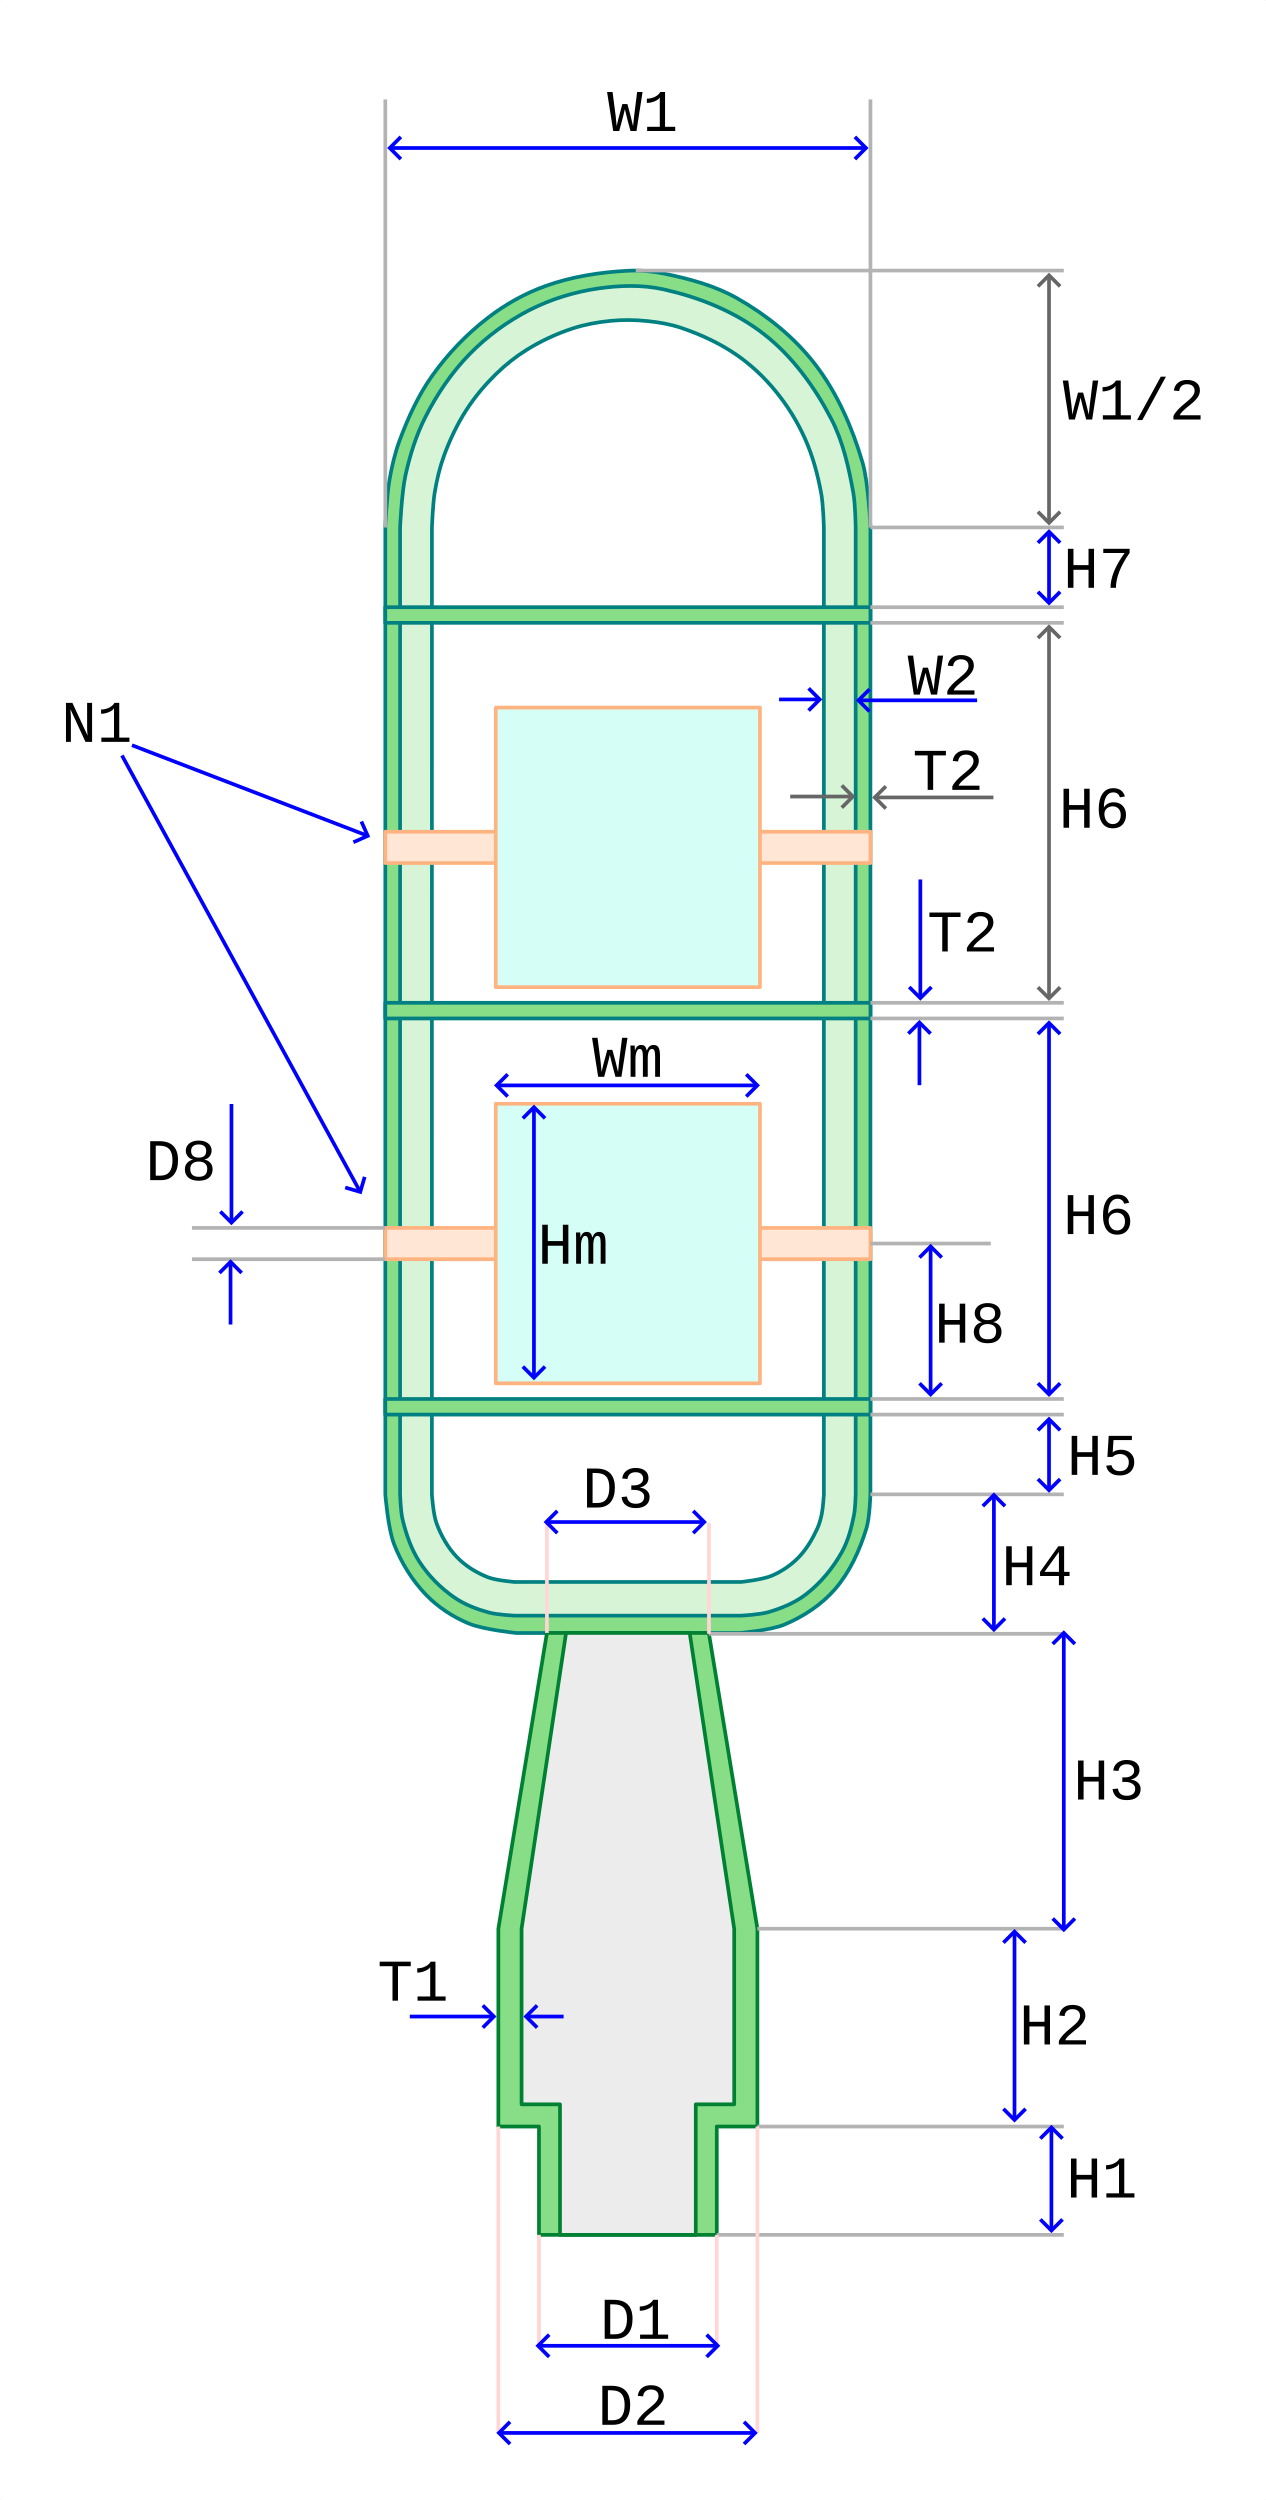
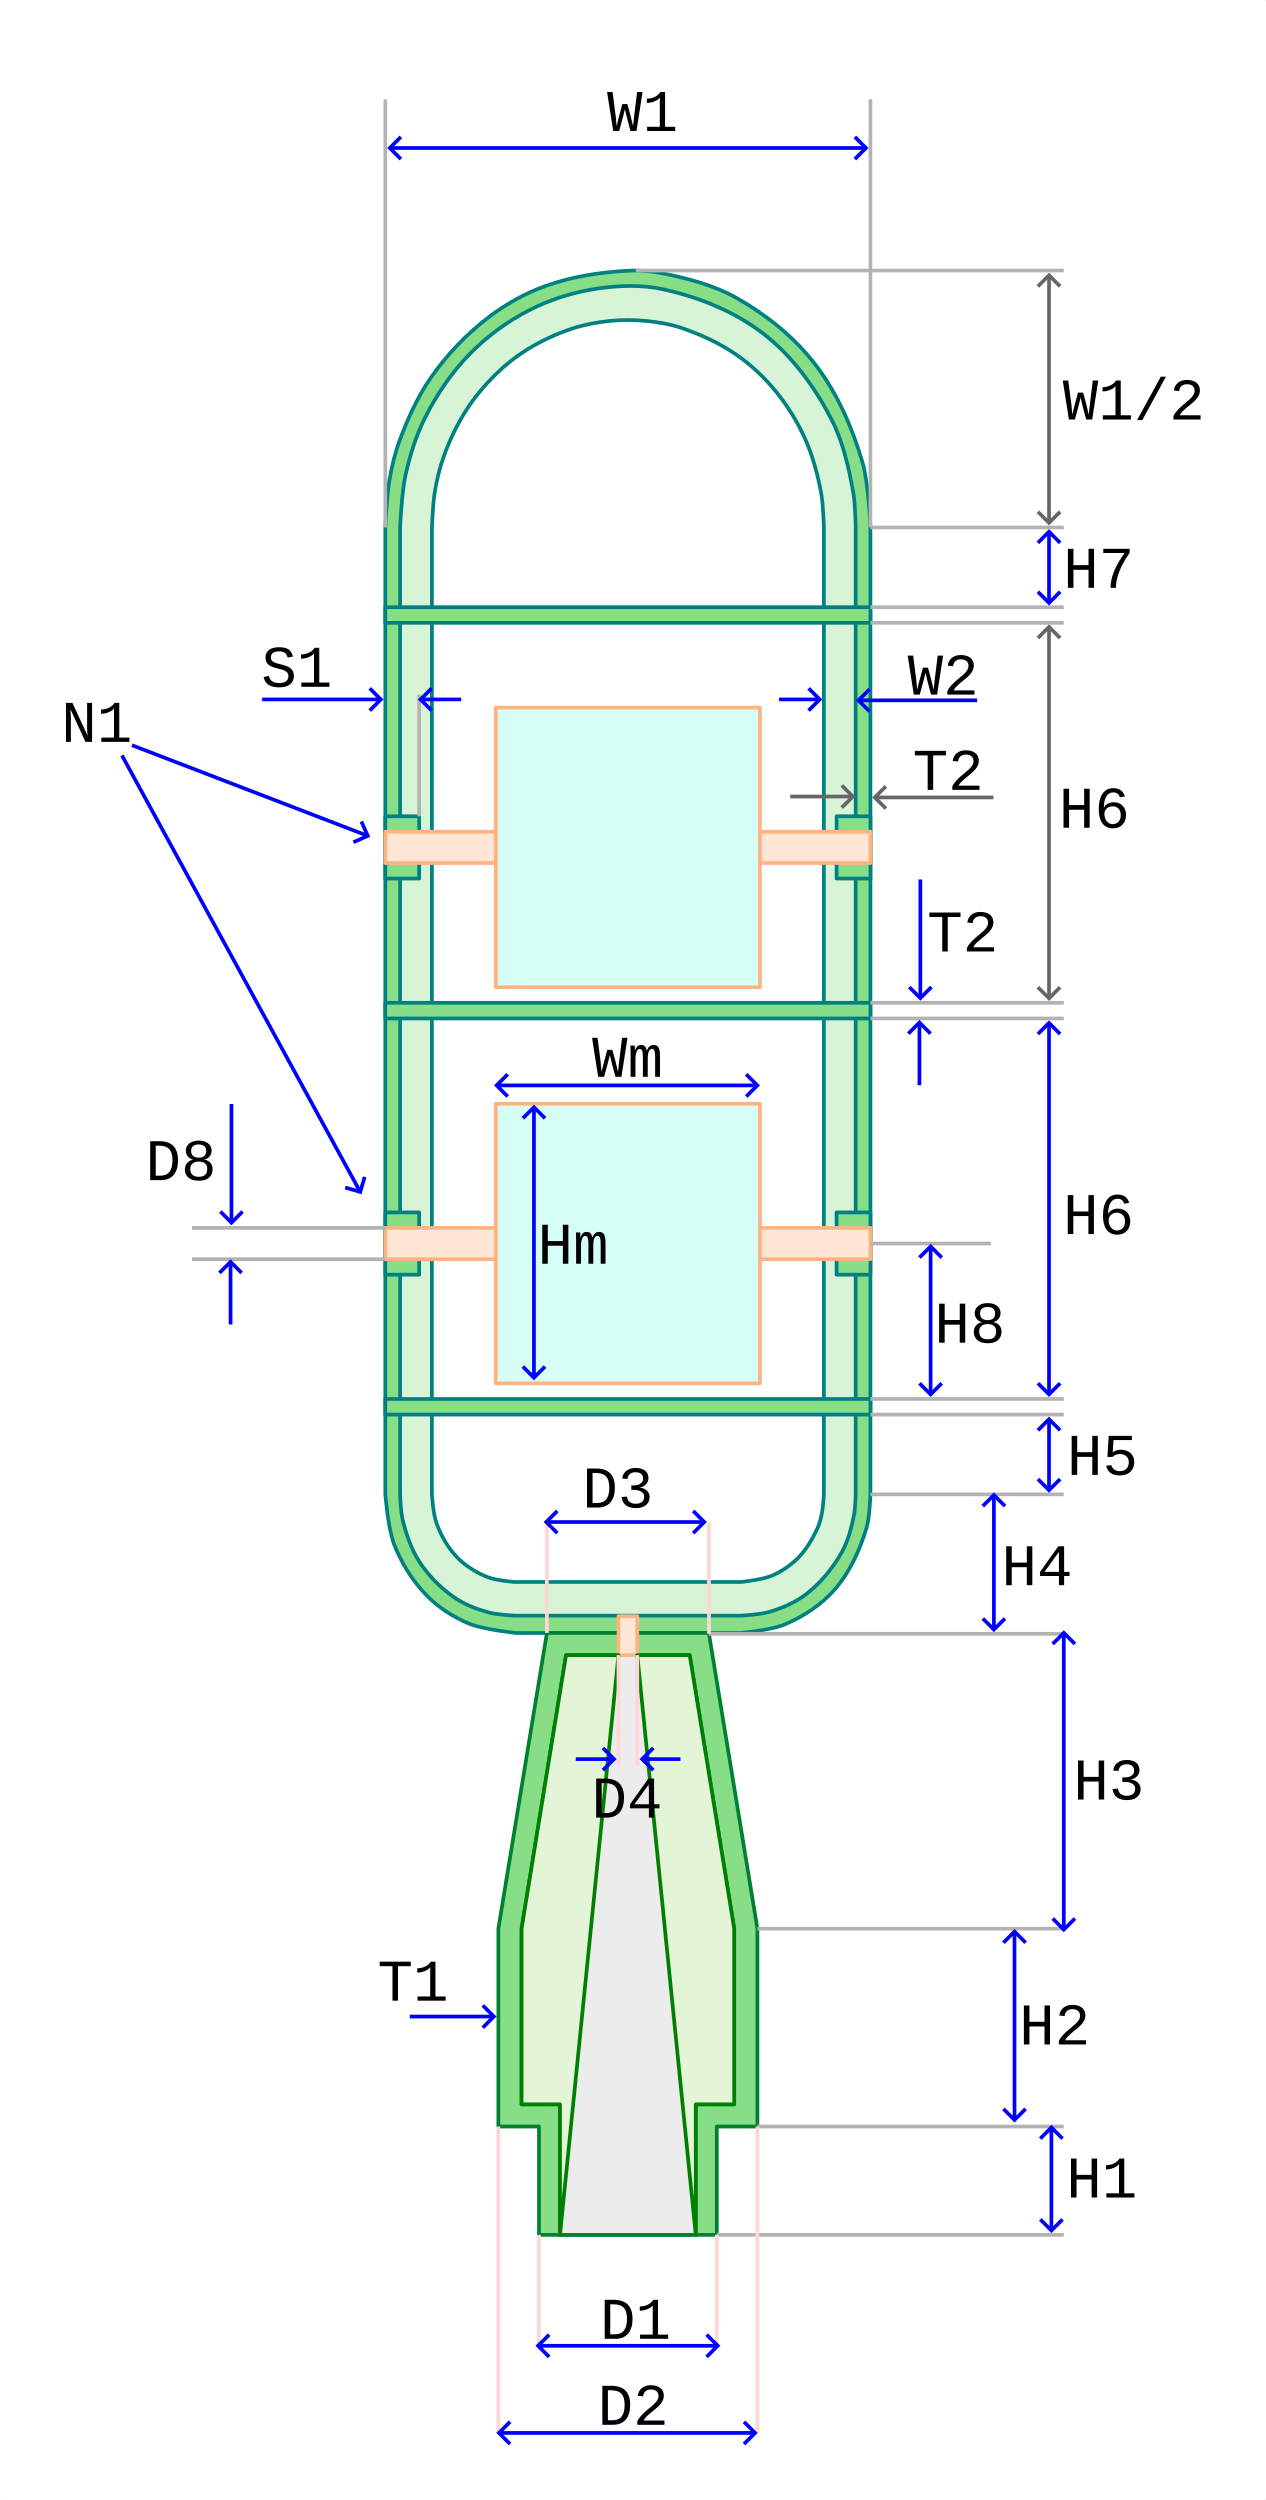
<svg xmlns="http://www.w3.org/2000/svg" width="342.47" height="676.296" viewBox="0 0 90.612 178.937" version="1.1" id="svg1">
  <defs id="defs1">
+     <rect x="132.62" y="253.554" width="35.911" height="39.18" id="rect19" />
    <rect x="112.125" y="315.35" width="61.159" height="45.232" id="rect38" />
    <rect x="135.368" y="524.806" width="28.155" height="19.596" id="rect37" />
    <rect x="411.511" y="401.15" width="27.704" height="22.749" id="rect36" />
    <rect x="31.854" y="418.874" width="54.47" height="33.446" id="rect35" />
    <rect x="404.859" y="120.088" width="41.41" height="26.438" id="rect34" />
    <rect x="432.253" y="232.212" width="61.477" height="30.579" id="rect33" />
    <rect x="459.01" y="489.908" width="36.313" height="28.987" id="rect32" />
    <rect x="461.24" y="519.213" width="32.809" height="26.617" id="rect31" />
    <rect x="132.829" y="627.197" width="37.269" height="27.713" id="rect27" />
    <rect x="126.777" y="719.572" width="39.817" height="25.483" id="rect26" />
    <rect x="110.532" y="678.162" width="35.995" height="23.253" id="rect25" />
    <rect x="145.571" y="690.904" width="35.676" height="29.624" id="rect24" />
    <rect x="135.696" y="640.894" width="35.357" height="29.624" id="rect23" />
    <rect x="148.438" y="601.077" width="29.942" height="25.483" id="rect22" />
    <rect x="146.845" y="651.986" width="33.446" height="29.361" id="rect21" />
    <marker style="overflow:visible" id="ArrowWide" refX="0" refY="0" orient="auto-start-reverse" markerWidth="1" markerHeight="1" viewBox="0 0 1 1" preserveAspectRatio="xMidYMid">
      <path style="fill:none;stroke:context-stroke;stroke-width:1;stroke-linecap:butt" d="M 3,-3 0,0 3,3" transform="rotate(180,0.125,0)" id="path12" />
    </marker>
    <marker style="overflow:visible" id="ArrowWide-6" refX="0" refY="0" orient="auto-start-reverse" markerWidth="1" markerHeight="1" viewBox="0 0 1 1" preserveAspectRatio="xMidYMid">
      <path style="fill:none;stroke:context-stroke;stroke-width:1;stroke-linecap:butt" d="M 3,-3 0,0 3,3" transform="rotate(180,0.125,0)" id="path12-1" />
    </marker>
    <marker style="overflow:visible" id="ArrowWide-55" refX="0" refY="0" orient="auto-start-reverse" markerWidth="1" markerHeight="1" viewBox="0 0 1 1" preserveAspectRatio="xMidYMid">
      <path style="fill:none;stroke:context-stroke;stroke-width:1;stroke-linecap:butt" d="M 3,-3 0,0 3,3" transform="rotate(180,0.125,0)" id="path12-4" />
    </marker>
    <marker style="overflow:visible" id="ArrowWide-7" refX="0" refY="0" orient="auto-start-reverse" markerWidth="1" markerHeight="1" viewBox="0 0 1 1" preserveAspectRatio="xMidYMid">
      <path style="fill:none;stroke:context-stroke;stroke-width:1;stroke-linecap:butt" d="M 3,-3 0,0 3,3" transform="rotate(180,0.125,0)" id="path12-45" />
    </marker>
    <marker style="overflow:visible" id="ArrowWide-4" refX="0" refY="0" orient="auto-start-reverse" markerWidth="1" markerHeight="1" viewBox="0 0 1 1" preserveAspectRatio="xMidYMid">
      <path style="fill:none;stroke:context-stroke;stroke-width:1;stroke-linecap:butt" d="M 3,-3 0,0 3,3" transform="rotate(180,0.125,0)" id="path12-30" />
    </marker>
    <marker style="overflow:visible" id="ArrowWide-31" refX="0" refY="0" orient="auto-start-reverse" markerWidth="1" markerHeight="1" viewBox="0 0 1 1" preserveAspectRatio="xMidYMid">
      <path style="fill:none;stroke:context-stroke;stroke-width:1;stroke-linecap:butt" d="M 3,-3 0,0 3,3" transform="rotate(180,0.125,0)" id="path12-49" />
    </marker>
    <marker style="overflow:visible" id="ArrowWide-1" refX="0" refY="0" orient="auto-start-reverse" markerWidth="1" markerHeight="1" viewBox="0 0 1 1" preserveAspectRatio="xMidYMid">
      <path style="fill:none;stroke:context-stroke;stroke-width:1;stroke-linecap:butt" d="M 3,-3 0,0 3,3" transform="rotate(180,0.125,0)" id="path12-0" />
    </marker>
    <marker style="overflow:visible" id="ArrowWide-1-2" refX="0" refY="0" orient="auto-start-reverse" markerWidth="1" markerHeight="1" viewBox="0 0 1 1" preserveAspectRatio="xMidYMid">
      <path style="fill:none;stroke:context-stroke;stroke-width:1;stroke-linecap:butt" d="M 3,-3 0,0 3,3" transform="rotate(180,0.125,0)" id="path12-0-5" />
    </marker>
    <marker style="overflow:visible" id="ArrowWide-1-2-2" refX="0" refY="0" orient="auto-start-reverse" markerWidth="1" markerHeight="1" viewBox="0 0 1 1" preserveAspectRatio="xMidYMid">
      <path style="fill:none;stroke:context-stroke;stroke-width:1;stroke-linecap:butt" d="M 3,-3 0,0 3,3" transform="rotate(180,0.125,0)" id="path12-0-5-4" />
    </marker>
    <marker style="overflow:visible" id="ArrowWide-1-2-2-8" refX="0" refY="0" orient="auto-start-reverse" markerWidth="1" markerHeight="1" viewBox="0 0 1 1" preserveAspectRatio="xMidYMid">
      <path style="fill:none;stroke:context-stroke;stroke-width:1;stroke-linecap:butt" d="M 3,-3 0,0 3,3" transform="rotate(180,0.125,0)" id="path12-0-5-4-1" />
    </marker>
    <marker style="overflow:visible" id="ArrowWide-1-2-2-0" refX="0" refY="0" orient="auto-start-reverse" markerWidth="1" markerHeight="1" viewBox="0 0 1 1" preserveAspectRatio="xMidYMid">
      <path style="fill:none;stroke:context-stroke;stroke-width:1;stroke-linecap:butt" d="M 3,-3 0,0 3,3" transform="rotate(180,0.125,0)" id="path12-0-5-4-3" />
    </marker>
    <marker style="overflow:visible" id="ArrowWide-1-2-2-0-3" refX="0" refY="0" orient="auto-start-reverse" markerWidth="1" markerHeight="1" viewBox="0 0 1 1" preserveAspectRatio="xMidYMid">
      <path style="fill:none;stroke:context-stroke;stroke-width:1;stroke-linecap:butt" d="M 3,-3 0,0 3,3" transform="rotate(180,0.125,0)" id="path12-0-5-4-3-8" />
    </marker>
    <marker style="overflow:visible" id="ArrowWide-1-2-2-0-0" refX="0" refY="0" orient="auto-start-reverse" markerWidth="1" markerHeight="1" viewBox="0 0 1 1" preserveAspectRatio="xMidYMid">
      <path style="fill:none;stroke:context-stroke;stroke-width:1;stroke-linecap:butt" d="M 3,-3 0,0 3,3" transform="rotate(180,0.125,0)" id="path12-0-5-4-3-4" />
    </marker>
    <marker style="overflow:visible" id="ArrowWide-1-2-2-0-8" refX="0" refY="0" orient="auto-start-reverse" markerWidth="1" markerHeight="1" viewBox="0 0 1 1" preserveAspectRatio="xMidYMid">
      <path style="fill:none;stroke:context-stroke;stroke-width:1;stroke-linecap:butt" d="M 3,-3 0,0 3,3" transform="rotate(180,0.125,0)" id="path12-0-5-4-3-7" />
    </marker>
    <rect x="461.24" y="519.213" width="32.809" height="26.617" id="rect31-4" />
    <rect x="461.24" y="519.213" width="32.809" height="26.617" id="rect31-0" />
    <rect x="461.24" y="519.213" width="32.809" height="26.617" id="rect31-0-1" />
    <rect x="461.24" y="519.213" width="32.809" height="26.617" id="rect31-0-5" />
    <marker style="overflow:visible" id="ArrowWide-04" refX="0" refY="0" orient="auto-start-reverse" markerWidth="1" markerHeight="1" viewBox="0 0 1 1" preserveAspectRatio="xMidYMid">
      <path style="fill:none;stroke:context-stroke;stroke-width:1;stroke-linecap:butt" d="M 3,-3 0,0 3,3" transform="rotate(180,0.125,0)" id="path12-09" />
    </marker>
    <marker style="overflow:visible" id="ArrowWide-44" refX="0" refY="0" orient="auto-start-reverse" markerWidth="1" markerHeight="1" viewBox="0 0 1 1" preserveAspectRatio="xMidYMid">
      <path style="fill:none;stroke:context-stroke;stroke-width:1;stroke-linecap:butt" d="M 3,-3 0,0 3,3" transform="rotate(180,0.125,0)" id="path12-99" />
    </marker>
    <marker style="overflow:visible" id="ArrowWide-04-3" refX="0" refY="0" orient="auto-start-reverse" markerWidth="1" markerHeight="1" viewBox="0 0 1 1" preserveAspectRatio="xMidYMid">
      <path style="fill:none;stroke:context-stroke;stroke-width:1;stroke-linecap:butt" d="M 3,-3 0,0 3,3" transform="rotate(180,0.125,0)" id="path12-09-6" />
    </marker>
    <marker style="overflow:visible" id="ArrowWide-44-3" refX="0" refY="0" orient="auto-start-reverse" markerWidth="1" markerHeight="1" viewBox="0 0 1 1" preserveAspectRatio="xMidYMid">
      <path style="fill:none;stroke:context-stroke;stroke-width:1;stroke-linecap:butt" d="M 3,-3 0,0 3,3" transform="rotate(180,0.125,0)" id="path12-99-5" />
    </marker>
    <marker style="overflow:visible" id="ArrowWide-04-3-1" refX="0" refY="0" orient="auto-start-reverse" markerWidth="1" markerHeight="1" viewBox="0 0 1 1" preserveAspectRatio="xMidYMid">
      <path style="fill:none;stroke:context-stroke;stroke-width:1;stroke-linecap:butt" d="M 3,-3 0,0 3,3" transform="rotate(180,0.125,0)" id="path12-09-6-7" />
    </marker>
    <rect x="411.511" y="401.15" width="27.704" height="22.749" id="rect36-4" />
    <marker style="overflow:visible" id="ArrowWide-44-3-8" refX="0" refY="0" orient="auto-start-reverse" markerWidth="1" markerHeight="1" viewBox="0 0 1 1" preserveAspectRatio="xMidYMid">
      <path style="fill:none;stroke:context-stroke;stroke-width:1;stroke-linecap:butt" d="M 3,-3 0,0 3,3" transform="rotate(180,0.125,0)" id="path12-99-5-8" />
    </marker>
    <marker style="overflow:visible" id="ArrowWide-04-3-1-9" refX="0" refY="0" orient="auto-start-reverse" markerWidth="1" markerHeight="1" viewBox="0 0 1 1" preserveAspectRatio="xMidYMid">
      <path style="fill:none;stroke:context-stroke;stroke-width:1;stroke-linecap:butt" d="M 3,-3 0,0 3,3" transform="rotate(180,0.125,0)" id="path12-09-6-7-2" />
    </marker>
    <rect x="411.511" y="401.15" width="27.704" height="22.749" id="rect36-4-8" />
    <marker style="overflow:visible" id="ArrowWide-1-2-2-0-8-7" refX="0" refY="0" orient="auto-start-reverse" markerWidth="1" markerHeight="1" viewBox="0 0 1 1" preserveAspectRatio="xMidYMid">
      <path style="fill:none;stroke:context-stroke;stroke-width:1;stroke-linecap:butt" d="M 3,-3 0,0 3,3" transform="rotate(180,0.125,0)" id="path12-0-5-4-3-7-6" />
    </marker>
    <marker style="overflow:visible" id="ArrowWide-1-2-2-0-8-7-9" refX="0" refY="0" orient="auto-start-reverse" markerWidth="1" markerHeight="1" viewBox="0 0 1 1" preserveAspectRatio="xMidYMid">
      <path style="fill:none;stroke:context-stroke;stroke-width:1;stroke-linecap:butt" d="M 3,-3 0,0 3,3" transform="rotate(180,0.125,0)" id="path12-0-5-4-3-7-6-0" />
    </marker>
    <rect x="135.368" y="524.806" width="28.155" height="19.596" id="rect37-6" />
+     <marker style="overflow:visible" id="ArrowWide-04-62" refX="0" refY="0" orient="auto-start-reverse" markerWidth="1" markerHeight="1" viewBox="0 0 1 1" preserveAspectRatio="xMidYMid">
+       <path style="fill:none;stroke:context-stroke;stroke-width:1;stroke-linecap:butt" d="M 3,-3 0,0 3,3" transform="rotate(180,0.125,0)" id="path12-09-61" />
+     </marker>
+     <marker style="overflow:visible" id="ArrowWide-04-62-2" refX="0" refY="0" orient="auto-start-reverse" markerWidth="1" markerHeight="1" viewBox="0 0 1 1" preserveAspectRatio="xMidYMid">
+       <path style="fill:none;stroke:context-stroke;stroke-width:1;stroke-linecap:butt" d="M 3,-3 0,0 3,3" transform="rotate(180,0.125,0)" id="path12-09-61-3" />
+     </marker>
+     <rect x="132.829" y="627.197" width="37.269" height="27.713" id="rect27-8" />
+     <marker style="overflow:visible" id="ArrowWide-04-3-1-9-3" refX="0" refY="0" orient="auto-start-reverse" markerWidth="1" markerHeight="1" viewBox="0 0 1 1" preserveAspectRatio="xMidYMid">
+       <path style="fill:none;stroke:context-stroke;stroke-width:1;stroke-linecap:butt" d="M 3,-3 0,0 3,3" transform="rotate(180,0.125,0)" id="path12-09-6-7-2-7" />
+     </marker>
+     <marker style="overflow:visible" id="ArrowWide-44-3-8-9" refX="0" refY="0" orient="auto-start-reverse" markerWidth="1" markerHeight="1" viewBox="0 0 1 1" preserveAspectRatio="xMidYMid">
+       <path style="fill:none;stroke:context-stroke;stroke-width:1;stroke-linecap:butt" d="M 3,-3 0,0 3,3" transform="rotate(180,0.125,0)" id="path12-99-5-8-7" />
+     </marker>
  </defs>
  <g id="layer1" transform="translate(-25.82571,-34.59075)">
    <rect style="fill:#ffffff;stroke:#ffffff;stroke-width:0.265;stroke-linejoin:round;stroke-dasharray:none" id="rect39" width="90.347" height="178.672" x="25.958" y="34.723" />
    <path style="fill:#87de87;stroke:#008080;stroke-width:0.265;stroke-linejoin:round" d="m 53.404,72.342 -2e-6,69.207 c 0,0 0.191,2.427 0.617,3.539 0.518,1.354 1.31,2.626 2.296,3.649 0.856,0.888 1.919,1.579 3.034,2.047 1.082,0.454 3.429,0.688 3.429,0.688 h 15.971 c 0,0 2.216,-0.178 3.232,-0.608 1.338,-0.566 2.629,-1.401 3.604,-2.523 1.06,-1.221 1.774,-2.787 2.255,-4.365 0.236,-0.775 0.284,-2.425 0.284,-2.425 V 72.342 c 0,0 -0.127,-3.149 -0.562,-4.638 -0.736,-2.52 -1.825,-5.003 -3.401,-7.046 -1.507,-1.954 -3.484,-3.533 -5.585,-4.723 -1.609,-0.911 -3.425,-1.391 -5.216,-1.759 -0.852,-0.175 -1.73,-0.252 -2.597,-0.207 -1.996,0.104 -4.013,0.416 -5.906,1.096 -1.465,0.526 -2.864,1.309 -4.115,2.273 -1.521,1.173 -2.894,2.599 -4.019,4.195 -0.962,1.365 -1.675,2.926 -2.27,4.508 -0.355,0.945 -0.589,1.941 -0.76,2.942 -0.19,1.106 -0.293,3.358 -0.293,3.358 z" id="path4" />
    <path style="fill:#d7f4d7;stroke:#008080;stroke-width:0.265;stroke-linejoin:round" d="m 62.665,150.229 h 16.198 c 0,0 1.34,-0.066 1.98,-0.255 0.95,-0.282 1.902,-0.673 2.697,-1.291 1.029,-0.8 1.905,-1.858 2.552,-3.023 0.443,-0.8 0.676,-1.722 0.858,-2.629 0.097,-0.485 0.12,-1.481 0.12,-1.481 l -1e-5,-69.207 c 0,0 -0.022,-1.665 -0.169,-2.479 -0.327,-1.811 -0.733,-3.658 -1.57,-5.274 -1.195,-2.308 -2.79,-4.488 -4.789,-6.054 -2.095,-1.641 -4.649,-2.661 -7.2,-3.229 -1.534,-0.342 -3.15,-0.296 -4.703,-0.069 -1.684,0.246 -3.358,0.754 -4.891,1.533 -1.584,0.805 -3.068,1.89 -4.33,3.185 -1.265,1.298 -2.316,2.85 -3.149,4.493 -0.662,1.307 -1.11,2.741 -1.426,4.186 -0.265,1.211 -0.381,3.708 -0.381,3.708 l -2e-6,69.207 c 0,0 0.036,1.211 0.177,1.793 0.256,1.057 0.617,2.118 1.199,3.019 0.653,1.011 1.525,1.886 2.492,2.557 0.756,0.524 1.631,0.854 2.507,1.092 0.594,0.161 1.827,0.218 1.827,0.218 z" id="path5" />
    <path style="fill:#ffffff;stroke:#008080;stroke-width:0.265;stroke-linejoin:round" d="m 56.738,141.549 c 0,0 0.092,1.405 0.327,2.053 0.324,0.896 0.812,1.756 1.456,2.43 0.615,0.643 1.397,1.121 2.206,1.443 0.613,0.244 1.938,0.345 1.938,0.345 h 16.202 c 0,0 1.512,-0.154 2.206,-0.451 0.708,-0.302 1.375,-0.757 1.922,-1.321 0.556,-0.573 0.976,-1.294 1.32,-2.031 0.157,-0.337 0.254,-0.705 0.33,-1.072 0.094,-0.458 0.149,-1.398 0.149,-1.398 V 72.342 c 0,0 -0.042,-1.634 -0.19,-2.433 -0.247,-1.341 -0.604,-2.677 -1.156,-3.912 -0.554,-1.239 -1.281,-2.405 -2.132,-3.439 -0.813,-0.988 -1.758,-1.875 -2.798,-2.588 -1.207,-0.827 -2.55,-1.444 -3.92,-1.908 -0.785,-0.266 -1.608,-0.405 -2.428,-0.49 -0.868,-0.09 -1.747,-0.102 -2.615,-0.019 -0.93,0.089 -1.861,0.258 -2.753,0.55 -1.129,0.369 -2.225,0.878 -3.246,1.506 -0.812,0.5 -1.572,1.106 -2.26,1.783 -0.786,0.772 -1.506,1.632 -2.108,2.571 -0.645,1.006 -1.167,2.107 -1.581,3.241 -0.311,0.851 -0.52,1.746 -0.668,2.645 -0.135,0.821 -0.199,2.493 -0.199,2.493 z" id="path6" />
+     <rect style="fill:#87de87;stroke:#008080;stroke-width:0.265;stroke-linejoin:round" id="rect3-6-3-1" width="2.423" height="4.457" x="53.404" y="121.368" />
+     <rect style="fill:#87de87;stroke:#008080;stroke-width:0.265;stroke-linejoin:round" id="rect3-6-3-3" width="2.423" height="4.457" x="85.704" y="121.368" />
    <rect style="fill:#ffe6d5;stroke:#ffb380;stroke-width:0.265;stroke-linejoin:round" id="rect3-6-1-9" width="34.723" height="2.24" x="53.404" y="122.477" />
    <rect style="fill:#d5fff6;stroke:#ffb380;stroke-width:0.265;stroke-linejoin:round" id="rect6" width="18.909" height="20.01" x="61.311" y="113.592" />
+     <rect style="fill:#87de87;stroke:#008080;stroke-width:0.265;stroke-linejoin:round" id="rect3-6-3" width="2.423" height="4.457" x="53.404" y="93.014" />
+     <rect style="fill:#87de87;stroke:#008080;stroke-width:0.265;stroke-linejoin:round" id="rect3-6-3-6" width="2.423" height="4.457" x="85.704" y="93.014" />
    <rect style="fill:#ffe6d5;stroke:#ffb380;stroke-width:0.265;stroke-linejoin:round" id="rect3-6-1-9-7" width="34.723" height="2.24" x="53.404" y="94.122" />
    <rect style="fill:#d5fff6;stroke:#ffb380;stroke-width:0.265;stroke-linejoin:round" id="rect6-1" width="18.909" height="20.01" x="61.311" y="85.237" />
    <rect style="fill:#87de87;stroke:#008080;stroke-width:0.265;stroke-linejoin:round" id="rect3-6-5" width="34.723" height="1.12" x="53.404" y="78.05" />
    <rect style="fill:#87de87;stroke:#008080;stroke-width:0.265;stroke-linejoin:round" id="rect3-6-1" width="34.723" height="1.12" x="53.404" y="106.367" />
    <rect style="fill:#87de87;stroke:#008080;stroke-width:0.265;stroke-linejoin:round" id="rect3-6" width="34.723" height="1.12" x="53.404" y="134.721" />
    <path style="fill:#87de87;stroke:#008033;stroke-width:0.265;stroke-linejoin:round" d="m 64.971,151.471 -3.476,21.166 v 14.159 h 2.908 v 7.754 h 12.726 l -3e-6,-7.754 h 2.908 V 172.637 L 76.56,151.471 Z" id="path7" />
-     <path style="fill:#ececec;stroke:#008033;stroke-width:0.265;stroke-linejoin:round" d="m 66.341,151.471 -3.184,21.166 v 12.571 h 2.75 v 9.341 h 9.718 v -9.341 h 2.75 v -12.571 l -3.184,-21.166 z" id="path7-6" />
+     <path style="fill:#ececec;stroke:#008033;stroke-width:0.265;stroke-linejoin:round" d="m 66.341,153.058 -3.184,19.579 v 12.571 h 2.75 v 9.341 h 9.718 v -9.341 h 2.75 v -12.571 l -3.184,-19.579 z" id="path7-6" />
    <path style="fill:#ffeeaa;stroke:#b3b3b3;stroke-width:0.265;stroke-linejoin:round" d="M 76.56,151.53 H 101.967" id="path18" />
    <path style="fill:#ffeeaa;stroke:#b3b3b3;stroke-width:0.265;stroke-linejoin:round" d="M 80.036,172.637 H 101.967" id="path18-3" />
    <path style="fill:#ffeeaa;stroke:#b3b3b3;stroke-width:0.265;stroke-linejoin:round" d="M 80.036,186.796 H 101.967" id="path18-3-1" />
    <path style="fill:#ffeeaa;stroke:#b3b3b3;stroke-width:0.265;stroke-linejoin:round" d="M 77.129,194.55 H 101.967" id="path18-3-1-3" />
    <path style="fill:#ffeeaa;stroke:#ffd5d5;stroke-width:0.265;stroke-linejoin:round" d="m 61.495,186.796 v 21.931" id="path18-3-6" />
    <path style="fill:#ffeeaa;stroke:#ffd5d5;stroke-width:0.265;stroke-linejoin:round" d="m 80.036,186.796 v 21.931" id="path18-3-6-2" />
    <path style="fill:#ffeeaa;stroke:#ffd5d5;stroke-width:0.265;stroke-linejoin:round" d="m 64.403,194.55 v 7.94" id="path18-3-6-2-5" />
    <path style="fill:#ffeeaa;stroke:#ffd5d5;stroke-width:0.265;stroke-linejoin:round" d="m 64.971,143.53 v 7.94" id="path18-3-6-2-5-4" />
    <path style="fill:#ffeeaa;stroke:#ffd5d5;stroke-width:0.265;stroke-linejoin:round" d="m 77.129,194.55 v 7.94" id="path18-3-6-2-5-9" />
    <path style="fill:#ffeeaa;stroke:#0000ff;stroke-width:0.265;stroke-linejoin:round;stroke-dasharray:none;marker-start:url(#ArrowWide);marker-end:url(#ArrowWide)" d="M 64.403,202.49 H 77.129" id="path19" />
    <path style="fill:#ffeeaa;stroke:#0000ff;stroke-width:0.265;stroke-linejoin:round;stroke-dasharray:none;marker-start:url(#ArrowWide-6);marker-end:url(#ArrowWide-6)" d="M 61.604,208.727 H 79.806" id="path19-1" />
    <path style="fill:#ffeeaa;stroke:#ffd5d5;stroke-width:0.265;stroke-linejoin:round" d="m 76.57,143.59 v 7.94" id="path18-3-6-2-5-4-0" />
    <path style="fill:#ffeeaa;stroke:#0000ff;stroke-width:0.265;stroke-linejoin:round;stroke-dasharray:none;marker-start:url(#ArrowWide-55);marker-end:url(#ArrowWide-55)" d="M 64.988,143.53 H 76.168" id="path19-6" />
    <path style="fill:#ffeeaa;stroke:#0000ff;stroke-width:0.265;stroke-linejoin:round;stroke-dasharray:none;marker-start:url(#ArrowWide)" d="m 63.544,178.923 h 2.621" id="path20" />
    <path style="fill:#ffeeaa;stroke:#0000ff;stroke-width:0.265;stroke-linejoin:round;stroke-dasharray:none;marker-start:url(#ArrowWide-7)" d="M 61.109,178.923 H 55.157" id="path20-4" />
    <path style="fill:#ffeeaa;stroke:#0000ff;stroke-width:0.265;stroke-linejoin:round;stroke-dasharray:none;marker-start:url(#ArrowWide);marker-end:url(#ArrowWide)" d="m 101.967,151.53 v 21.107" id="path21" />
    <path style="fill:#ffeeaa;stroke:#0000ff;stroke-width:0.265;stroke-linejoin:round;stroke-dasharray:none;marker-start:url(#ArrowWide-4);marker-end:url(#ArrowWide-4)" d="M 98.439,172.91 V 186.259" id="path21-8" />
    <path style="fill:#ffeeaa;stroke:#0000ff;stroke-width:0.265;stroke-linejoin:round;stroke-dasharray:none;marker-start:url(#ArrowWide-31);marker-end:url(#ArrowWide-31)" d="m 101.08,186.93 v 7.243" id="path21-89" />
    <text xml:space="preserve" transform="matrix(0.2645833,0,0,0.2645833,13.99035,1.517026)" id="text21" style="font-size:16px;line-height:normal;font-family:'Liberation Mono';-inkscape-font-specification:'Liberation Mono';text-decoration-color:#000000;white-space:pre;shape-inside:url(#rect21);display:inline;fill:#000000;stroke-width:1;-inkscape-stroke:none;stop-color:#000000">
      <tspan x="146.846" y="666.223" id="tspan1">T1</tspan>
    </text>
    <text xml:space="preserve" transform="matrix(0.2645833,0,0,0.2645833,62.8723,29.07633)" id="text22" style="font-size:16px;line-height:normal;font-family:'Liberation Mono';-inkscape-font-specification:'Liberation Mono';text-decoration-color:#000000;white-space:pre;shape-inside:url(#rect22);display:inline;fill:#000000;stroke-width:1;-inkscape-stroke:none;stop-color:#000000">
      <tspan x="148.438" y="615.313" id="tspan2">H1</tspan>
    </text>
    <text xml:space="preserve" transform="matrix(0.2645833,0,0,0.2645833,62.8723,7.58513)" id="text23" style="font-size:16px;line-height:normal;font-family:'Liberation Mono';-inkscape-font-specification:'Liberation Mono';text-decoration-color:#000000;white-space:pre;shape-inside:url(#rect23);display:inline;fill:#000000;stroke-width:1;-inkscape-stroke:none;stop-color:#000000">
      <tspan x="135.695" y="655.131" id="tspan3">H2</tspan>
    </text>
    <text xml:space="preserve" transform="matrix(0.2645833,0,0,0.2645833,64.13649,-23.17679)" id="text24" style="font-size:16px;line-height:normal;font-family:'Liberation Mono';-inkscape-font-specification:'Liberation Mono';text-decoration-color:#000000;white-space:pre;shape-inside:url(#rect24);display:inline;fill:#000000;stroke-width:1;-inkscape-stroke:none;stop-color:#000000">
      <tspan x="145.57" y="705.141" id="tspan4">H3</tspan>
    </text>
    <text xml:space="preserve" transform="matrix(0.2645833,0,0,0.2645833,39.52696,18.79427)" id="text25" style="font-size:16px;line-height:normal;font-family:'Liberation Mono';-inkscape-font-specification:'Liberation Mono';text-decoration-color:#000000;white-space:pre;shape-inside:url(#rect25);display:inline;fill:#000000;stroke-width:1;-inkscape-stroke:none;stop-color:#000000">
      <tspan x="110.531" y="692.399" id="tspan5">D1</tspan>
    </text>
    <text xml:space="preserve" transform="matrix(0.2645833,0,0,0.2645833,35.06016,13.99035)" id="text26" style="font-size:16px;line-height:normal;font-family:'Liberation Mono';-inkscape-font-specification:'Liberation Mono';text-decoration-color:#000000;white-space:pre;shape-inside:url(#rect26);display:inline;fill:#000000;stroke-width:1;-inkscape-stroke:none;stop-color:#000000">
      <tspan x="126.777" y="733.809" id="tspan6">D2</tspan>
    </text>
    <text xml:space="preserve" transform="matrix(0.2645833,0,0,0.2645833,32.36322,-27.22219)" id="text27" style="font-size:16px;line-height:normal;font-family:'Liberation Mono';-inkscape-font-specification:'Liberation Mono';text-decoration-color:#000000;white-space:pre;shape-inside:url(#rect27);display:inline;fill:#000000;stroke-width:1;-inkscape-stroke:none;stop-color:#000000">
      <tspan x="132.83" y="641.434" id="tspan7">D3</tspan>
    </text>
    <path style="fill:#ffeeaa;stroke:#b3b3b3;stroke-width:0.265;stroke-linejoin:round" d="M 88.127,135.841 H 101.967" id="path18-17" />
    <path style="fill:#ffeeaa;stroke:#b3b3b3;stroke-width:0.265;stroke-linejoin:round" d="M 88.127,134.721 H 101.967" id="path18-17-1" />
    <path style="fill:#ffeeaa;stroke:#b3b3b3;stroke-width:0.265;stroke-linejoin:round" d="M 88.127,141.549 H 101.967" id="path18-17-5" />
    <path style="fill:#ffeeaa;stroke:#b3b3b3;stroke-width:0.265;stroke-linejoin:round" d="M 88.127,107.487 H 101.967" id="path18-17-18" />
    <path style="fill:#ffeeaa;stroke:#b3b3b3;stroke-width:0.265;stroke-linejoin:round" d="M 88.127,106.367 H 101.967" id="path18-17-3" />
    <path style="fill:#ffeeaa;stroke:#b3b3b3;stroke-width:0.265;stroke-linejoin:round" d="m 88.127,123.597 h 8.615" id="path18-17-4" />
    <path style="fill:#ffeeaa;stroke:#b3b3b3;stroke-width:0.265;stroke-linejoin:round" d="M 88.127,79.17 H 101.967" id="path18-17-18-7" />
    <path style="fill:#ffeeaa;stroke:#b3b3b3;stroke-width:0.265;stroke-linejoin:round" d="M 88.127,78.05 H 101.967" id="path18-17-3-7" />
    <path style="fill:#ffeeaa;stroke:#b3b3b3;stroke-width:0.265;stroke-linejoin:round" d="M 88.127,72.342 H 101.967" id="path18-17-3-7-3" />
    <path style="fill:#ffeeaa;stroke:#b3b3b3;stroke-width:0.265;stroke-linejoin:round" d="M 71.331,53.957 H 101.967" id="path18-17-3-7-4" />
    <path style="fill:#ffeeaa;stroke:#b3b3b3;stroke-width:0.265;stroke-linejoin:round" d="M 53.404,72.342 V 41.705" id="path18-17-3-7-4-6" />
    <path style="fill:#ffeeaa;stroke:#b3b3b3;stroke-width:0.265;stroke-linejoin:round" d="M 88.127,72.342 V 41.705" id="path18-17-3-7-4-6-1" />
    <path style="fill:#ffeeaa;stroke:#b3b3b3;stroke-width:0.265;stroke-linejoin:round" d="M 39.564,122.477 H 53.404" id="path18-17-18-6" />
    <path style="fill:#ffeeaa;stroke:#b3b3b3;stroke-width:0.265;stroke-linejoin:round" d="M 39.564,124.717 H 53.404" id="path18-17-18-6-0" />
    <path style="fill:#ffeeaa;stroke:#0000ff;stroke-width:0.265;stroke-linejoin:round;stroke-dasharray:none;marker-start:url(#ArrowWide-1);marker-end:url(#ArrowWide-1)" d="m 96.964,141.663 v 9.5" id="path21-6" />
    <path style="fill:#ffeeaa;stroke:#0000ff;stroke-width:0.265;stroke-linejoin:round;stroke-dasharray:none;marker-start:url(#ArrowWide-1-2);marker-end:url(#ArrowWide-1-2)" d="m 100.909,136.236 v 4.948" id="path21-6-8" />
    <path style="fill:#ffeeaa;stroke:#0000ff;stroke-width:0.265;stroke-linejoin:round;stroke-dasharray:none;marker-start:url(#ArrowWide-1-2-2);marker-end:url(#ArrowWide-1-2-2)" d="m 100.909,107.873 v 26.453" id="path21-6-8-9" />
    <path style="fill:#ffeeaa;stroke:#666666;stroke-width:0.265;stroke-linejoin:round;stroke-dasharray:none;marker-start:url(#ArrowWide-1-2-2-8);marker-end:url(#ArrowWide-1-2-2-8)" d="M 100.909,79.528 V 105.981" id="path21-6-8-9-0" />
    <path style="fill:#ffeeaa;stroke:#0000ff;stroke-width:0.265;stroke-linejoin:round;stroke-dasharray:none;marker-start:url(#ArrowWide-1-2-2-0);marker-end:url(#ArrowWide-1-2-2-0)" d="m 100.909,72.714 v 4.963" id="path21-6-8-9-6" />
    <path style="fill:#ffeeaa;stroke:#666666;stroke-width:0.265;stroke-linejoin:round;stroke-dasharray:none;marker-start:url(#ArrowWide-1-2-2-0-3);marker-end:url(#ArrowWide-1-2-2-0-3)" d="m 100.909,54.36 v 17.588" id="path21-6-8-9-6-6" />
    <path style="fill:#ffeeaa;stroke:#0000ff;stroke-width:0.265;stroke-linejoin:round;stroke-dasharray:none;marker-start:url(#ArrowWide-1-2-2-0-0);marker-end:url(#ArrowWide-1-2-2-0-0)" d="M 53.79,45.184 H 87.74" id="path21-6-8-9-6-5" />
    <path style="fill:#ffeeaa;stroke:#0000ff;stroke-width:0.265;stroke-linejoin:round;stroke-dasharray:none;marker-start:url(#ArrowWide-1-2-2-0-8);marker-end:url(#ArrowWide-1-2-2-0-8)" d="m 92.434,123.87 v 10.459" id="path21-6-8-9-6-9" />
    <text xml:space="preserve" transform="matrix(0.2645833,0,0,0.2645833,-24.52526,6.910897)" id="text31" style="font-size:16px;line-height:normal;font-family:'Liberation Mono';-inkscape-font-specification:'Liberation Mono';text-decoration-color:#000000;white-space:pre;shape-inside:url(#rect31);display:inline;fill:#000000;stroke-width:1;-inkscape-stroke:none;stop-color:#000000">
      <tspan x="461.24" y="533.449" id="tspan8">H4</tspan>
    </text>
    <text xml:space="preserve" transform="matrix(0.2645833,0,0,0.2645833,-19.84076,-0.9876107)" id="text31-0" style="font-size:16px;line-height:normal;font-family:'Liberation Mono';-inkscape-font-specification:'Liberation Mono';text-decoration-color:#000000;white-space:pre;shape-inside:url(#rect31-4);display:inline;fill:#000000;stroke-width:1;-inkscape-stroke:none;stop-color:#000000">
      <tspan x="461.24" y="533.449" id="tspan9">H5</tspan>
    </text>
    <text xml:space="preserve" transform="matrix(0.2645833,0,0,0.2645833,-20.11915,-18.22076)" id="text31-04" style="font-size:16px;line-height:normal;font-family:'Liberation Mono';-inkscape-font-specification:'Liberation Mono';text-decoration-color:#000000;white-space:pre;shape-inside:url(#rect31-0);display:inline;fill:#000000;stroke-width:1;-inkscape-stroke:none;stop-color:#000000">
      <tspan x="461.24" y="533.449" id="tspan10">H6</tspan>
    </text>
    <text xml:space="preserve" transform="matrix(0.2645833,0,0,0.2645833,-28.73922,-2.696935)" id="text32" style="font-size:16px;line-height:normal;font-family:'Liberation Mono';-inkscape-font-specification:'Liberation Mono';text-decoration-color:#000000;white-space:pre;shape-inside:url(#rect32);display:inline;fill:#000000;stroke-width:1;-inkscape-stroke:none;stop-color:#000000">
      <tspan x="459.01" y="504.145" id="tspan11">H8</tspan>
    </text>
    <text xml:space="preserve" transform="matrix(0.2645833,0,0,0.2645833,-20.42309,-47.30562)" id="text31-04-2" style="font-size:16px;line-height:normal;font-family:'Liberation Mono';-inkscape-font-specification:'Liberation Mono';text-decoration-color:#000000;white-space:pre;shape-inside:url(#rect31-0-1);display:inline;fill:#000000;stroke-width:1;-inkscape-stroke:none;stop-color:#000000">
      <tspan x="461.24" y="533.449" id="tspan12">H6</tspan>
    </text>
    <text xml:space="preserve" transform="matrix(0.2645833,0,0,0.2645833,-20.11008,-64.47944)" id="text31-04-0" style="font-size:16px;line-height:normal;font-family:'Liberation Mono';-inkscape-font-specification:'Liberation Mono';text-decoration-color:#000000;white-space:pre;shape-inside:url(#rect31-0-5);display:inline;fill:#000000;stroke-width:1;-inkscape-stroke:none;stop-color:#000000">
      <tspan x="461.24" y="533.449" id="tspan13">H7</tspan>
    </text>
    <text xml:space="preserve" transform="matrix(0.2645833,0,0,0.2645833,-12.47333,-0.5899546)" id="text33" style="font-size:16px;line-height:normal;font-family:'Liberation Mono';-inkscape-font-specification:'Liberation Mono';text-decoration-color:#000000;white-space:pre;shape-inside:url(#rect33);display:inline;fill:#000000;stroke-width:1;-inkscape-stroke:none;stop-color:#000000">
      <tspan x="432.252" y="246.449" id="tspan14">W1/2</tspan>
    </text>
    <text xml:space="preserve" transform="matrix(0.2645833,0,0,0.2645833,-37.84137,8.427923)" id="text34" style="font-size:16px;line-height:normal;font-family:'Liberation Mono';-inkscape-font-specification:'Liberation Mono';text-decoration-color:#000000;white-space:pre;shape-inside:url(#rect34);display:inline;fill:#000000;stroke-width:1;-inkscape-stroke:none;stop-color:#000000">
      <tspan x="404.859" y="134.324" id="tspan15">W1</tspan>
    </text>
    <path style="fill:#ffeeaa;stroke:#0000ff;stroke-width:0.265;stroke-linejoin:round;stroke-dasharray:none;marker-start:url(#ArrowWide)" d="M 42.392,122.036 V 113.608" id="path34" />
    <path style="fill:#ffeeaa;stroke:#0000ff;stroke-width:0.265;stroke-linejoin:round;stroke-dasharray:none;marker-start:url(#ArrowWide-04)" d="m 42.327,124.973 v 4.419" id="path34-6" />
    <text xml:space="preserve" transform="matrix(0.2645833,0,0,0.2645833,27.81215,4.466799)" id="text35" style="font-size:16px;line-height:normal;font-family:'Liberation Mono';-inkscape-font-specification:'Liberation Mono';text-decoration-color:#000000;white-space:pre;shape-inside:url(#rect35);display:inline;fill:#000000;stroke-width:1;-inkscape-stroke:none;stop-color:#000000">
      <tspan x="31.854" y="433.111" id="tspan16">D8</tspan>
    </text>
    <path style="fill:#ffeeaa;stroke:#0000ff;stroke-width:0.265;stroke-linejoin:round;stroke-dasharray:none;marker-start:url(#ArrowWide-44)" d="M 91.699,105.965 V 97.537" id="path34-0" />
    <path style="fill:#ffeeaa;stroke:#0000ff;stroke-width:0.265;stroke-linejoin:round;stroke-dasharray:none;marker-start:url(#ArrowWide-04-3)" d="m 91.634,107.844 v 4.419" id="path34-6-2" />
    <text xml:space="preserve" transform="matrix(0.2645833,0,0,0.2645833,-16.68644,-7.210924)" id="text36" style="font-size:16px;line-height:normal;font-family:'Liberation Mono';-inkscape-font-specification:'Liberation Mono';text-decoration-color:#000000;white-space:pre;shape-inside:url(#rect36);display:inline;fill:#000000;stroke-width:1;-inkscape-stroke:none;stop-color:#000000">
      <tspan x="411.512" y="415.387" id="tspan17">T2</tspan>
    </text>
    <path style="fill:#ffeeaa;stroke:#666666;stroke-width:0.265;stroke-linejoin:round;stroke-dasharray:none;marker-start:url(#ArrowWide-44-3)" d="m 88.503,91.667 h 8.428" id="path34-0-1" />
    <path style="fill:#ffeeaa;stroke:#666666;stroke-width:0.265;stroke-linejoin:round;stroke-dasharray:none;marker-start:url(#ArrowWide-04-3-1)" d="m 86.803,91.602 h -4.419" id="path34-6-2-4" />
    <text xml:space="preserve" transform="matrix(0.2645833,0,0,0.2645833,-17.73037,-18.77822)" id="text36-6" style="font-size:16px;line-height:normal;font-family:'Liberation Mono';-inkscape-font-specification:'Liberation Mono';text-decoration-color:#000000;white-space:pre;shape-inside:url(#rect36-4);display:inline;fill:#000000;stroke-width:1;-inkscape-stroke:none;stop-color:#000000">
      <tspan x="411.512" y="415.387" id="tspan18">T2</tspan>
    </text>
    <text xml:space="preserve" transform="matrix(0.2645833,0,0,0.2645833,-18.08754,-25.59779)" id="text36-6-3" style="font-size:16px;line-height:normal;font-family:'Liberation Mono';-inkscape-font-specification:'Liberation Mono';text-decoration-color:#000000;white-space:pre;shape-inside:url(#rect36-4-8);display:inline;fill:#000000;stroke-width:1;-inkscape-stroke:none;stop-color:#000000">
-       <tspan x="411.512" y="415.387" id="tspan19">W2</tspan>
+       <tspan x="411.512" y="415.387" id="tspan20">W2</tspan>
    </text>
    <path style="fill:#ffeeaa;stroke:#0000ff;stroke-width:0.265;stroke-linejoin:round;stroke-dasharray:none;marker-start:url(#ArrowWide-44-3-8)" d="m 87.335,84.718 h 8.428" id="path34-0-1-8" />
    <path style="fill:#ffeeaa;stroke:#0000ff;stroke-width:0.265;stroke-linejoin:round;stroke-dasharray:none;marker-start:url(#ArrowWide-04-3-1-9)" d="M 84.429,84.653 H 81.588" id="path34-6-2-4-6" />
    <path style="fill:#ffeeaa;stroke:#0000ff;stroke-width:0.265;stroke-linejoin:round;stroke-dasharray:none;marker-start:url(#ArrowWide-1-2-2-0-8-7);marker-end:url(#ArrowWide-1-2-2-0-8-7)" d="M 64.043,113.906 V 133.133" id="path21-6-8-9-6-9-6" />
-     <text xml:space="preserve" transform="matrix(0.2645833,0,0,0.2645833,28.48613,-17.58035)" id="text37" style="font-size:16px;line-height:normal;font-family:'Liberation Mono';-inkscape-font-specification:'Liberation Mono';text-decoration-color:#000000;white-space:pre;shape-inside:url(#rect37);fill:#000000;stroke-width:1;-inkscape-stroke:none;stop-color:#000000">
-       <tspan x="135.369" y="539.043" id="tspan20">Hm</tspan>
+     <text xml:space="preserve" transform="matrix(0.2645833,0,0,0.2645833,28.48613,-17.58035)" id="text37" style="font-size:16px;line-height:normal;font-family:'Liberation Mono';-inkscape-font-specification:'Liberation Mono';text-decoration-color:#000000;white-space:pre;shape-inside:url(#rect37);display:inline;fill:#000000;stroke-width:1;-inkscape-stroke:none;stop-color:#000000">
+       <tspan x="135.369" y="539.043" id="tspan21">Hm</tspan>
    </text>
    <path style="fill:#ffeeaa;stroke:#0000ff;stroke-width:0.265;stroke-linejoin:round;stroke-dasharray:none;marker-start:url(#ArrowWide-1-2-2-0-8-7-9);marker-end:url(#ArrowWide-1-2-2-0-8-7-9)" d="M 61.436,112.278 H 79.966" id="path21-6-8-9-6-9-6-7" />
    <text xml:space="preserve" transform="matrix(0.2645833,0,0,0.2645833,32.38457,-30.9607)" id="text37-6" style="font-size:16px;line-height:normal;font-family:'Liberation Mono';-inkscape-font-specification:'Liberation Mono';text-decoration-color:#000000;white-space:pre;shape-inside:url(#rect37-6);display:inline;fill:#000000;stroke-width:1;-inkscape-stroke:none;stop-color:#000000">
-       <tspan x="135.369" y="539.043" id="tspan21">Wm</tspan>
-     </text>
-     <text xml:space="preserve" transform="matrix(0.2645833,0,0,0.2645833,0.5465745,0.4852258)" id="text38" style="font-size:16px;line-height:normal;font-family:'Liberation Mono';-inkscape-font-specification:'Liberation Mono';text-decoration-color:#000000;white-space:pre;shape-inside:url(#rect38);fill:#000000;stroke-width:1;-inkscape-stroke:none;stop-color:#000000">
-       <tspan x="112.125" y="329.586" id="tspan22">N1</tspan>
+       <tspan x="135.369" y="539.043" id="tspan22">Wm</tspan>
+     </text>
+     <text xml:space="preserve" transform="matrix(0.2645833,0,0,0.2645833,0.5465745,0.4852258)" id="text38" style="font-size:16px;line-height:normal;font-family:'Liberation Mono';-inkscape-font-specification:'Liberation Mono';text-decoration-color:#000000;white-space:pre;shape-inside:url(#rect38);display:inline;fill:#000000;stroke-width:1;-inkscape-stroke:none;stop-color:#000000">
+       <tspan x="112.125" y="329.586" id="tspan23">N1</tspan>
    </text>
    <path style="fill:#ffeeaa;stroke:#0000ff;stroke-width:0.265;stroke-linejoin:round;stroke-dasharray:none;marker-end:url(#ArrowWide)" d="M 34.554,88.662 51.579,119.845" id="path38" />
    <path style="fill:#ffeeaa;stroke:#0000ff;stroke-width:0.265;stroke-linejoin:round;stroke-dasharray:none;marker-end:url(#ArrowWide)" d="m 35.27,87.93 16.815,6.463" id="path39" />
+     <rect style="fill:#ffe6d5;stroke:#ffb380;stroke-width:0.265;stroke-linejoin:round" id="rect3-6-1-9-3" width="2.791" height="1.346" x="150.267" y="-71.439" transform="rotate(90)" />
+     <path style="fill:#e3f4d7;stroke:#008000;stroke-width:0.265;stroke-linejoin:round" d="m 70.093,153.058 h -3.752 l -3.184,19.579 v 12.571 h 2.75 v 9.341 z" id="path30" />
+     <path style="fill:#e3f4d7;stroke:#008000;stroke-width:0.265;stroke-linejoin:round" d="m 71.439,153.058 h 3.752 l 3.184,19.579 v 12.571 h -2.75 v 9.341 z" id="path30-1" />
+     <path style="fill:#ffeeaa;stroke:#ffd5d5;stroke-width:0.265;stroke-linejoin:round" d="m 70.093,153.058 v 7.94" id="path18-3-6-2-5-4-1" />
+     <path style="fill:#ffeeaa;stroke:#ffd5d5;stroke-width:0.265;stroke-linejoin:round" d="m 71.439,153.058 v 7.94" id="path18-3-6-2-5-4-1-3" />
+     <path style="fill:#ffeeaa;stroke:#0000ff;stroke-width:0.265;stroke-linejoin:round;stroke-dasharray:none;marker-start:url(#ArrowWide-04-62)" d="M 69.707,160.499 H 67.036" id="path34-6-9" />
+     <path style="fill:#ffeeaa;stroke:#0000ff;stroke-width:0.265;stroke-linejoin:round;stroke-dasharray:none;marker-start:url(#ArrowWide-04-62-2)" d="m 71.857,160.499 h 2.671" id="path34-6-9-9" />
+     <text xml:space="preserve" transform="matrix(0.2645833,0,0,0.2645833,33.01856,-5.028335)" id="text27-3" style="font-size:16px;line-height:normal;font-family:'Liberation Mono';-inkscape-font-specification:'Liberation Mono';text-decoration-color:#000000;white-space:pre;shape-inside:url(#rect27-8);display:inline;fill:#000000;stroke-width:1;-inkscape-stroke:none;stop-color:#000000">
+       <tspan x="132.83" y="641.434" id="tspan24">D4</tspan>
+     </text>
+     <path style="fill:#ffeeaa;stroke:#b3b3b3;stroke-width:0.265;stroke-linejoin:round" d="M 55.827,93.014 V 84.307" id="path18-17-3-7-4-6-1-2" />
+     <path style="fill:#ffeeaa;stroke:#0000ff;stroke-width:0.265;stroke-linejoin:round;stroke-dasharray:none;marker-start:url(#ArrowWide-04-3-1-9-3)" d="m 55.993,84.653 h 2.841" id="path34-6-2-4-6-2" />
+     <path style="fill:#ffeeaa;stroke:#0000ff;stroke-width:0.265;stroke-linejoin:round;stroke-dasharray:none;marker-start:url(#ArrowWide-44-3-8-9)" d="m 53.019,84.653 h -8.428" id="path34-0-1-8-1" />
+     <text xml:space="preserve" transform="matrix(0.2645833,0,0,0.2645833,9.439273,12.89472)" id="text10" style="font-size:16px;line-height:normal;font-family:'Liberation Mono';-inkscape-font-specification:'Liberation Mono';text-decoration-color:#000000;white-space:pre;shape-inside:url(#rect19);fill:#000000;stroke-width:1;-inkscape-stroke:none;stop-color:#000000">
+       <tspan x="132.621" y="267.791" id="tspan25">S1</tspan>
+     </text>
  </g>
</svg>
